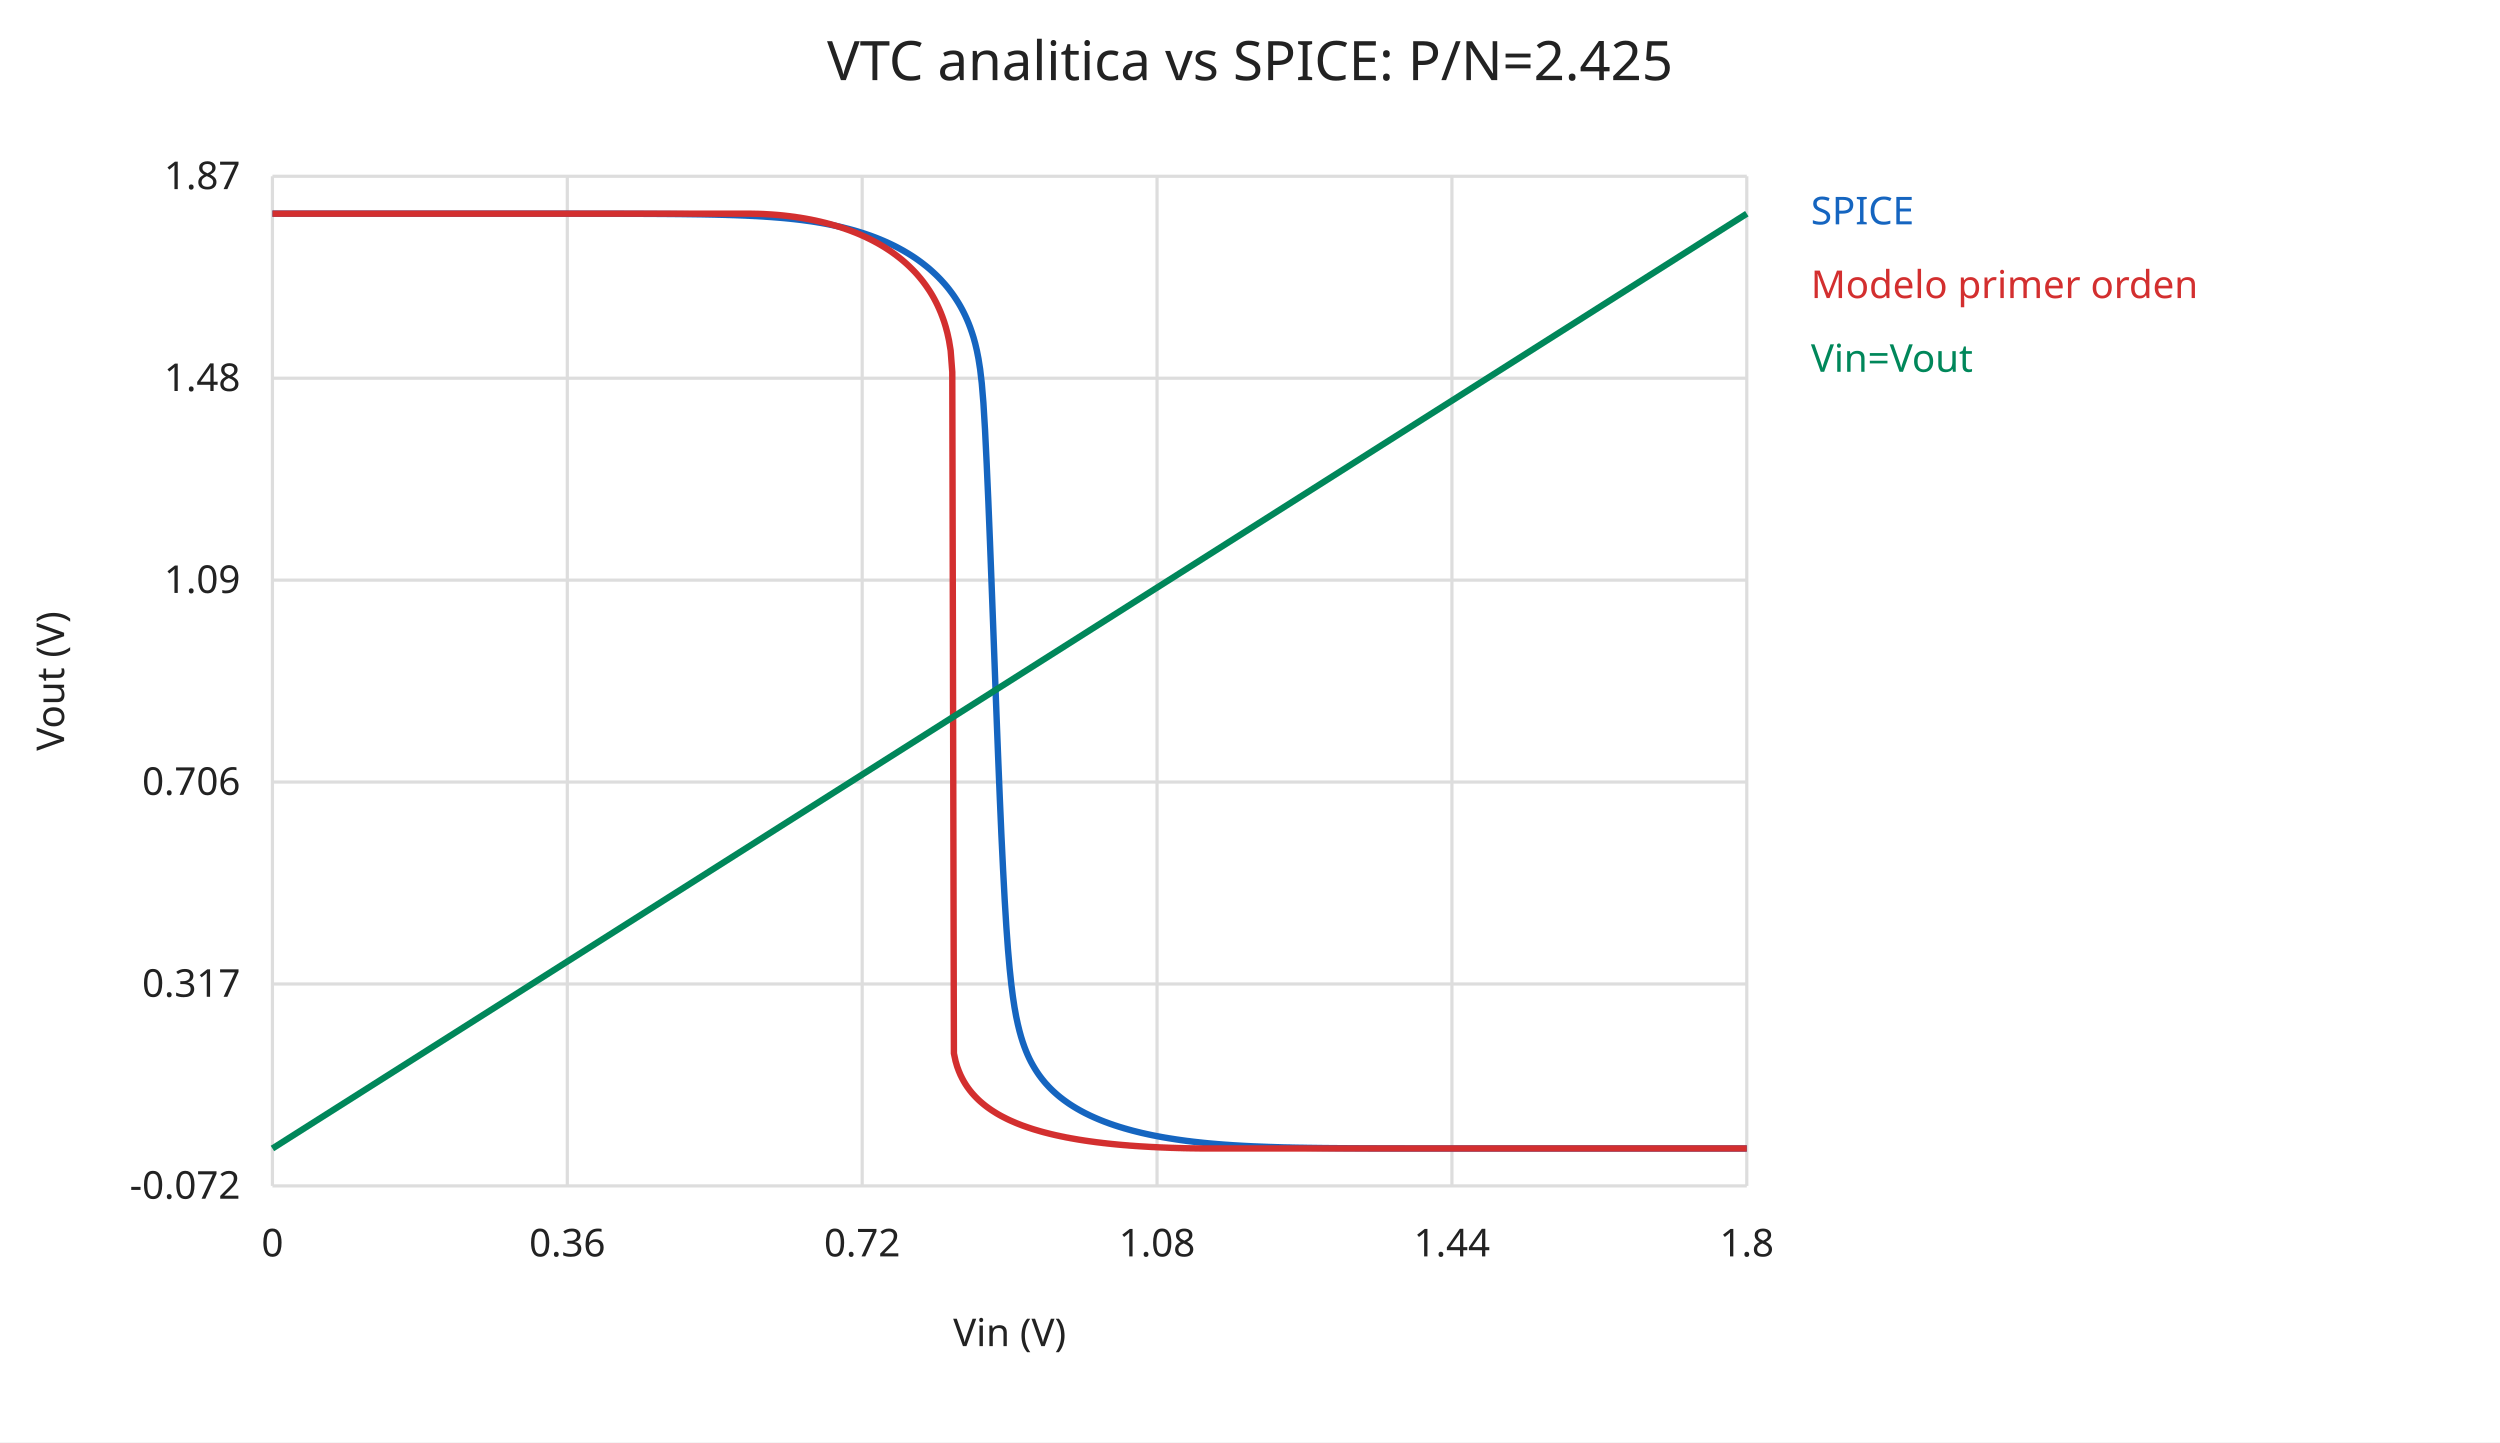
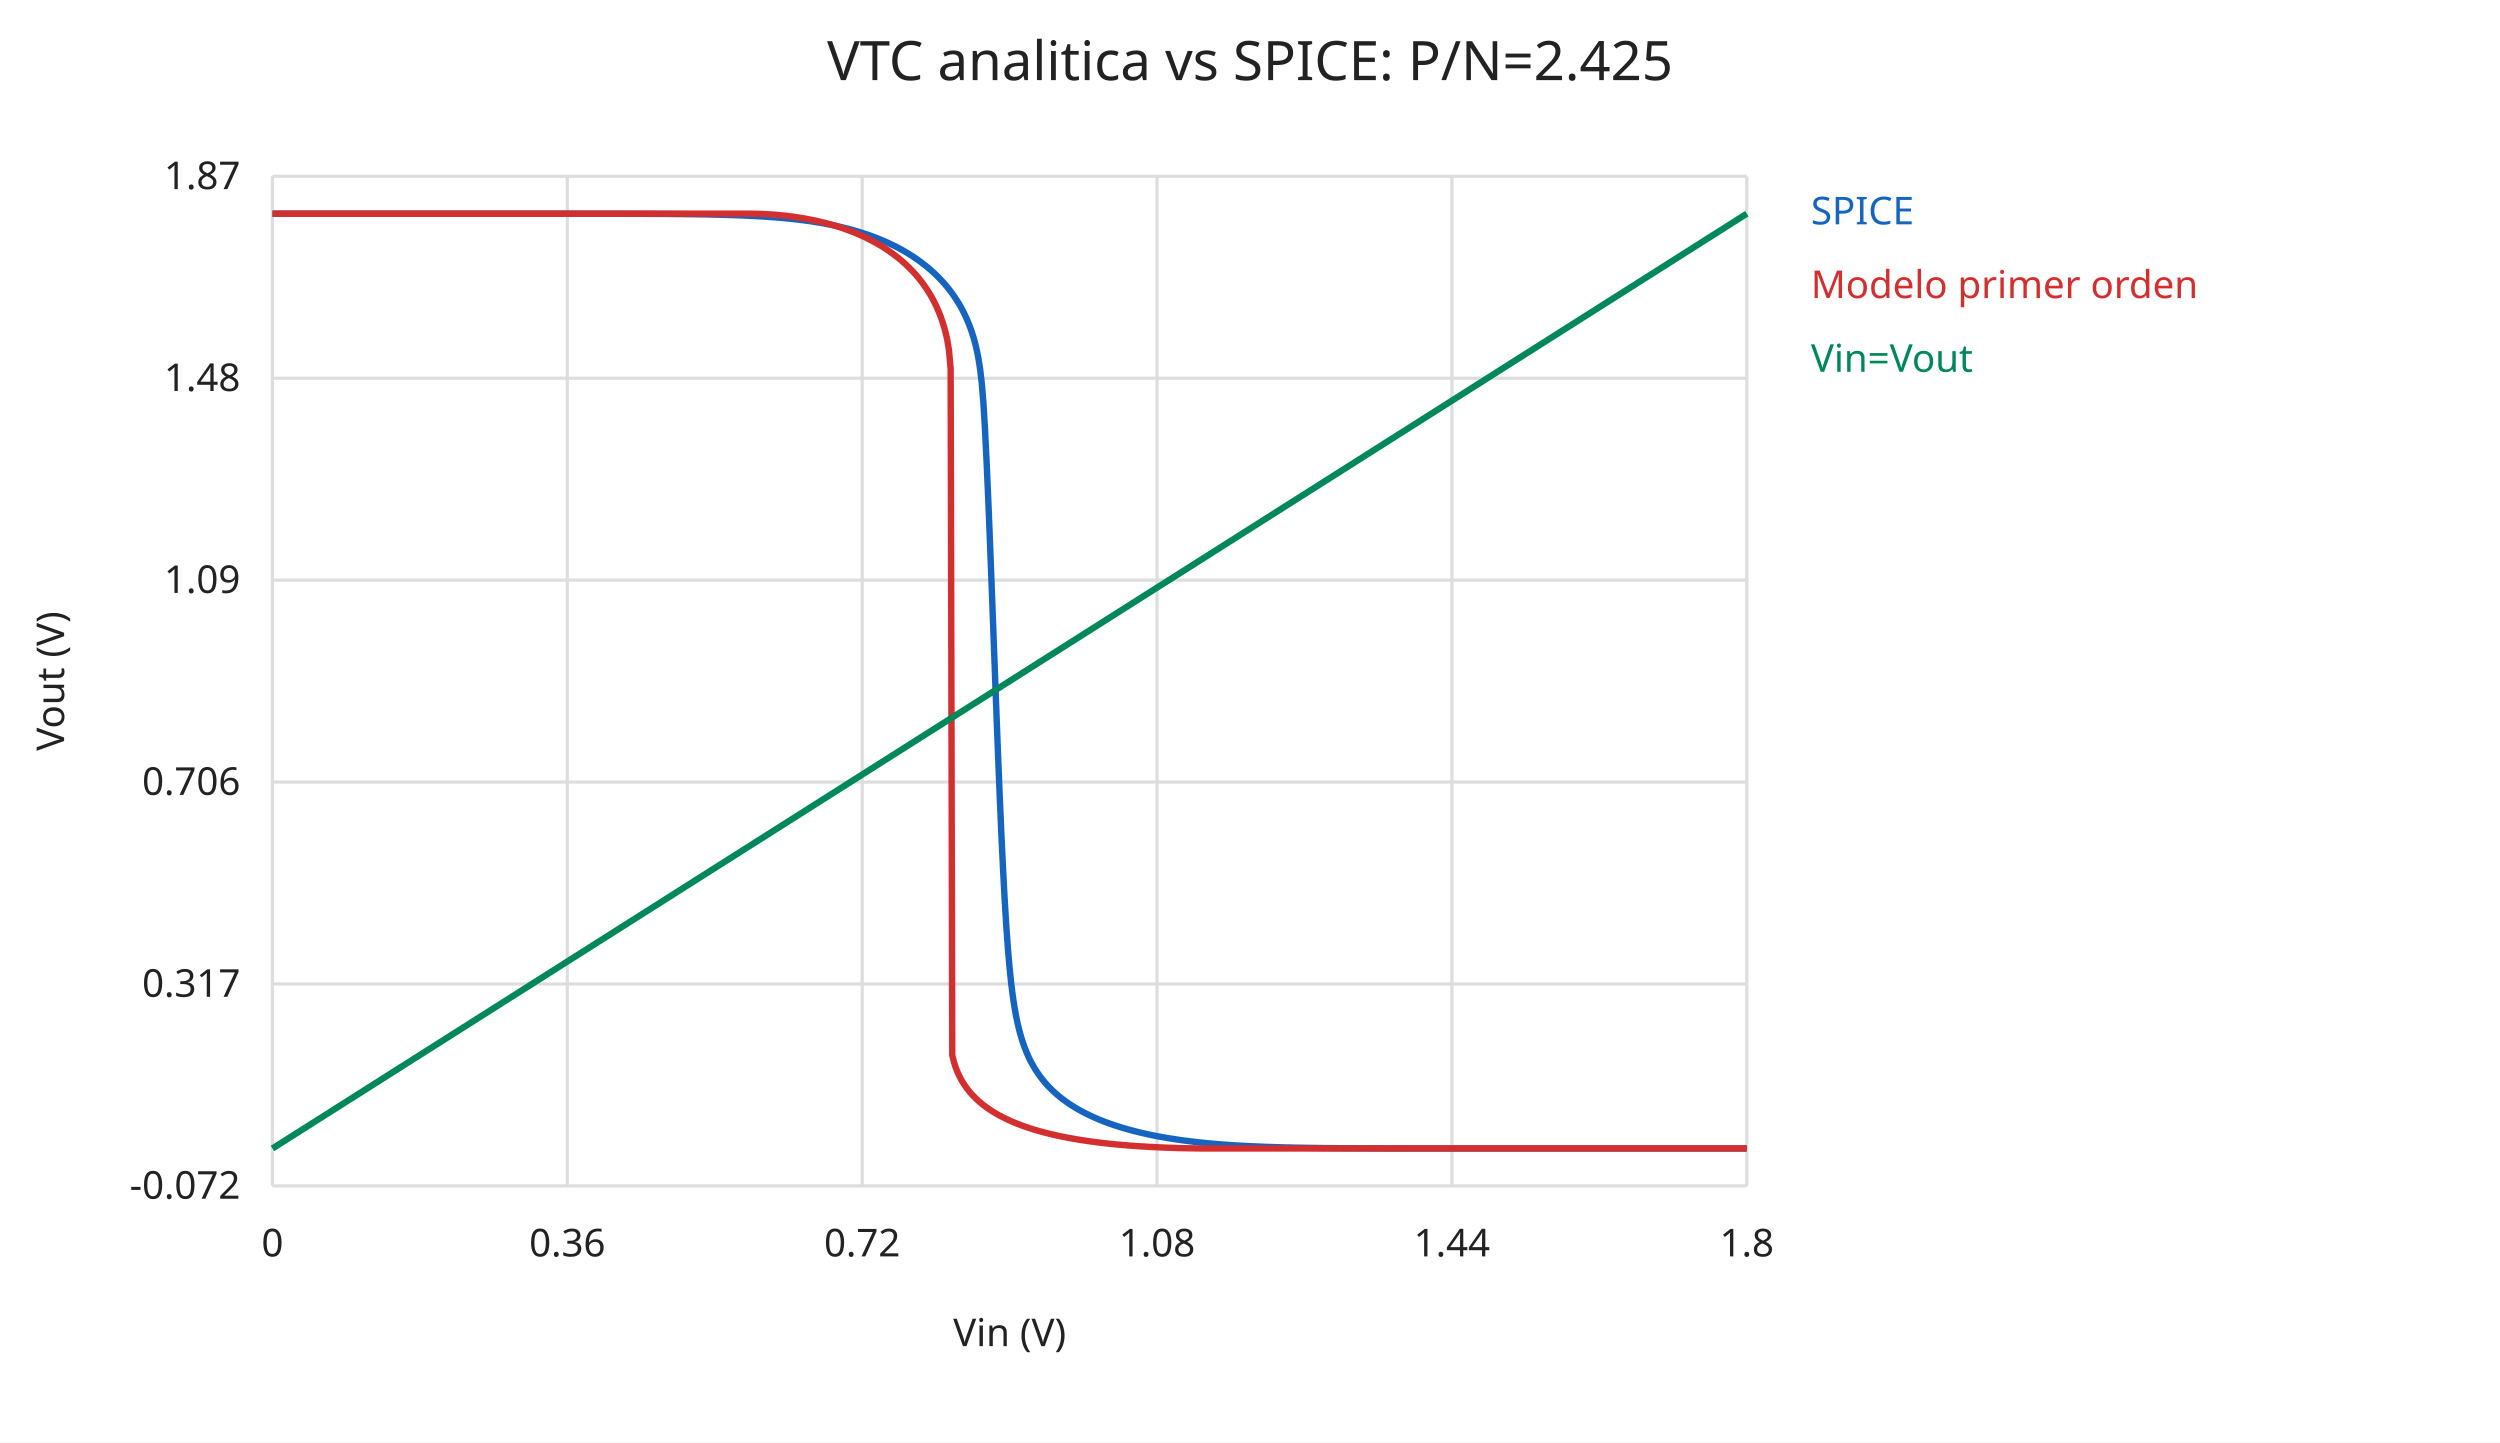
<svg xmlns="http://www.w3.org/2000/svg" width="780" height="450" viewBox="0 0 780 450" role="img">
  <rect width="100%" height="100%" fill="white" />
  <g font-family="sans-serif" font-size="12" fill="#222">
    <text x="390.0" y="25" text-anchor="middle" font-size="17">VTC analitica vs SPICE: P/N=2.425</text>
    <path d="M85.0,55v315" stroke="#ddd" />
    <path d="M85,370.0h460" stroke="#ddd" />
    <text x="85.0" y="392" text-anchor="middle">0</text>
    <text x="75" y="374.0" text-anchor="end">-0.072</text>
    <path d="M177.0,55v315" stroke="#ddd" />
    <path d="M85,307.0h460" stroke="#ddd" />
    <text x="177.0" y="392" text-anchor="middle">0.36</text>
    <text x="75" y="311.0" text-anchor="end">0.317</text>
    <path d="M269.0,55v315" stroke="#ddd" />
    <path d="M85,244.0h460" stroke="#ddd" />
    <text x="269.0" y="392" text-anchor="middle">0.72</text>
    <text x="75" y="248.0" text-anchor="end">0.706</text>
    <path d="M361.0,55v315" stroke="#ddd" />
    <path d="M85,181.0h460" stroke="#ddd" />
    <text x="361.0" y="392" text-anchor="middle">1.08</text>
    <text x="75" y="185.0" text-anchor="end">1.09</text>
    <path d="M453,55v315" stroke="#ddd" />
    <path d="M85,118.0h460" stroke="#ddd" />
    <text x="453" y="392" text-anchor="middle">1.44</text>
    <text x="75" y="122.0" text-anchor="end">1.48</text>
    <path d="M545.0,55v315" stroke="#ddd" />
    <path d="M85,55.0h460" stroke="#ddd" />
    <text x="545.0" y="392" text-anchor="middle">1.8</text>
    <text x="75" y="59.0" text-anchor="end">1.87</text>
    <polyline points="85.00,66.67 85.51,66.67 86.02,66.67 86.53,66.67 87.04,66.67 87.56,66.67 88.07,66.67 88.58,66.67 89.09,66.67 89.60,66.67 90.11,66.67 90.62,66.67 91.13,66.67 91.64,66.67 92.16,66.67 92.67,66.67 93.18,66.67 93.69,66.67 94.20,66.67 94.71,66.67 95.22,66.67 95.73,66.67 96.24,66.67 96.76,66.67 97.27,66.67 97.78,66.67 98.29,66.67 98.80,66.67 99.31,66.67 99.82,66.67 100.33,66.67 100.84,66.67 101.36,66.67 101.87,66.67 102.38,66.67 102.89,66.67 103.40,66.67 103.91,66.67 104.42,66.67 104.93,66.67 105.44,66.67 105.96,66.67 106.47,66.67 106.98,66.67 107.49,66.67 108.00,66.67 108.51,66.67 109.02,66.67 109.53,66.67 110.04,66.67 110.56,66.67 111.07,66.67 111.58,66.67 112.09,66.67 112.60,66.67 113.11,66.67 113.62,66.67 114.13,66.67 114.64,66.67 115.16,66.67 115.67,66.67 116.18,66.67 116.69,66.67 117.20,66.67 117.71,66.67 118.22,66.67 118.73,66.67 119.24,66.67 119.76,66.67 120.27,66.67 120.78,66.67 121.29,66.67 121.80,66.67 122.31,66.67 122.82,66.67 123.33,66.67 123.84,66.67 124.36,66.67 124.87,66.67 125.38,66.67 125.89,66.67 126.40,66.67 126.91,66.67 127.42,66.67 127.93,66.67 128.44,66.67 128.96,66.67 129.47,66.67 129.98,66.67 130.49,66.67 131.00,66.67 131.51,66.67 132.02,66.67 132.53,66.67 133.04,66.67 133.56,66.67 134.07,66.67 134.58,66.67 135.09,66.67 135.60,66.67 136.11,66.67 136.62,66.67 137.13,66.67 137.64,66.67 138.16,66.67 138.67,66.67 139.18,66.67 139.69,66.67 140.20,66.67 140.71,66.67 141.22,66.67 141.73,66.67 142.24,66.67 142.76,66.67 143.27,66.67 143.78,66.67 144.29,66.67 144.80,66.67 145.31,66.67 145.82,66.67 146.33,66.67 146.84,66.67 147.36,66.67 147.87,66.67 148.38,66.67 148.89,66.67 149.40,66.67 149.91,66.67 150.42,66.67 150.93,66.67 151.44,66.67 151.96,66.67 152.47,66.67 152.98,66.67 153.49,66.67 154.00,66.67 154.51,66.67 155.02,66.67 155.53,66.67 156.04,66.67 156.56,66.67 157.07,66.67 157.58,66.67 158.09,66.67 158.60,66.67 159.11,66.67 159.62,66.67 160.13,66.67 160.64,66.67 161.16,66.67 161.67,66.67 162.18,66.67 162.69,66.67 163.20,66.67 163.71,66.67 164.22,66.67 164.73,66.67 165.24,66.67 165.76,66.67 166.27,66.67 166.78,66.67 167.29,66.67 167.80,66.67 168.31,66.67 168.82,66.67 169.33,66.67 169.84,66.67 170.36,66.67 170.87,66.67 171.38,66.67 171.89,66.67 172.40,66.67 172.91,66.67 173.42,66.67 173.93,66.67 174.44,66.67 174.96,66.67 175.47,66.67 175.98,66.67 176.49,66.67 177.00,66.67 177.51,66.67 178.02,66.67 178.53,66.67 179.04,66.67 179.56,66.67 180.07,66.67 180.58,66.67 181.09,66.68 181.60,66.68 182.11,66.68 182.62,66.68 183.13,66.68 183.64,66.68 184.16,66.68 184.67,66.68 185.18,66.68 185.69,66.68 186.20,66.68 186.71,66.68 187.22,66.68 187.73,66.68 188.24,66.68 188.76,66.68 189.27,66.68 189.78,66.69 190.29,66.69 190.80,66.69 191.31,66.69 191.82,66.69 192.33,66.69 192.84,66.69 193.36,66.69 193.87,66.69 194.38,66.69 194.89,66.70 195.40,66.70 195.91,66.70 196.42,66.70 196.93,66.70 197.44,66.70 197.96,66.70 198.47,66.71 198.98,66.71 199.49,66.71 200.00,66.71 200.51,66.71 201.02,66.72 201.53,66.72 202.04,66.72 202.56,66.72 203.07,66.73 203.58,66.73 204.09,66.73 204.60,66.73 205.11,66.74 205.62,66.74 206.13,66.74 206.64,66.75 207.16,66.75 207.67,66.75 208.18,66.76 208.69,66.76 209.20,66.76 209.71,66.77 210.22,66.77 210.73,66.78 211.24,66.78 211.76,66.79 212.27,66.79 212.78,66.80 213.29,66.80 213.80,66.81 214.31,66.82 214.82,66.82 215.33,66.83 215.84,66.84 216.36,66.84 216.87,66.85 217.38,66.86 217.89,66.86 218.40,66.87 218.91,66.88 219.42,66.89 219.93,66.90 220.44,66.91 220.96,66.92 221.47,66.93 221.98,66.94 222.49,66.95 223.00,66.96 223.51,66.97 224.02,66.99 224.53,67.00 225.04,67.01 225.56,67.02 226.07,67.04 226.58,67.05 227.09,67.07 227.60,67.08 228.11,67.10 228.62,67.12 229.13,67.13 229.64,67.15 230.16,67.17 230.67,67.19 231.18,67.21 231.69,67.23 232.20,67.25 232.71,67.27 233.22,67.30 233.73,67.32 234.24,67.35 234.76,67.37 235.27,67.40 235.78,67.42 236.29,67.45 236.80,67.48 237.31,67.51 237.82,67.54 238.33,67.57 238.84,67.61 239.36,67.64 239.87,67.68 240.38,67.71 240.89,67.75 241.40,67.79 241.91,67.83 242.42,67.87 242.93,67.91 243.44,67.95 243.96,68.00 244.47,68.04 244.98,68.09 245.49,68.14 246.00,68.19 246.51,68.24 247.02,68.30 247.53,68.35 248.04,68.41 248.56,68.47 249.07,68.53 249.58,68.59 250.09,68.65 250.60,68.72 251.11,68.79 251.62,68.86 252.13,68.93 252.64,69.00 253.16,69.07 253.67,69.15 254.18,69.23 254.69,69.31 255.20,69.40 255.71,69.48 256.22,69.57 256.73,69.66 257.24,69.75 257.76,69.85 258.27,69.95 258.78,70.05 259.29,70.15 259.80,70.25 260.31,70.36 260.82,70.47 261.33,70.59 261.84,70.70 262.36,70.82 262.87,70.94 263.38,71.07 263.89,71.20 264.40,71.33 264.91,71.46 265.42,71.60 265.93,71.74 266.44,71.88 266.96,72.03 267.47,72.18 267.98,72.34 268.49,72.50 269.00,72.66 269.51,72.82 270.02,72.99 270.53,73.17 271.04,73.34 271.56,73.52 272.07,73.71 272.58,73.90 273.09,74.09 273.60,74.29 274.11,74.50 274.62,74.70 275.13,74.92 275.64,75.13 276.16,75.36 276.67,75.58 277.18,75.82 277.69,76.06 278.20,76.30 278.71,76.55 279.22,76.80 279.73,77.06 280.24,77.33 280.76,77.61 281.27,77.89 281.78,78.17 282.29,78.47 282.80,78.77 283.31,79.07 283.82,79.39 284.33,79.71 284.84,80.04 285.36,80.38 285.87,80.73 286.38,81.09 286.89,81.46 287.40,81.83 287.91,82.22 288.42,82.62 288.93,83.02 289.44,83.44 289.96,83.87 290.47,84.32 290.98,84.78 291.49,85.25 292.00,85.73 292.51,86.23 293.02,86.75 293.53,87.28 294.04,87.84 294.56,88.41 295.07,89.00 295.58,89.61 296.09,90.25 296.60,90.92 297.11,91.61 297.62,92.33 298.13,93.09 298.64,93.88 299.16,94.72 299.67,95.60 300.18,96.53 300.69,97.52 301.20,98.57 301.71,99.70 302.22,100.92 302.73,102.25 303.24,103.72 303.76,105.35 304.27,107.20 304.78,109.36 305.29,111.95 305.80,115.21 306.31,119.57 306.82,125.70 307.33,134.13 307.84,144.58 308.36,156.39 308.87,169.07 309.38,182.33 309.89,195.90 310.40,209.56 310.91,223.09 311.42,236.25 311.93,248.83 312.44,260.59 312.96,271.33 313.47,280.90 313.98,289.19 314.49,296.22 315.00,302.08 315.51,306.94 316.02,310.95 316.53,314.31 317.04,317.14 317.56,319.56 318.07,321.65 318.58,323.49 319.09,325.12 319.60,326.58 320.11,327.90 320.62,329.11 321.13,330.22 321.64,331.24 322.16,332.19 322.67,333.07 323.18,333.90 323.69,334.68 324.20,335.42 324.71,336.11 325.22,336.77 325.73,337.40 326.24,338.00 326.76,338.57 327.27,339.12 327.78,339.64 328.29,340.14 328.80,340.62 329.31,341.08 329.82,341.53 330.33,341.96 330.84,342.38 331.36,342.78 331.87,343.17 332.38,343.54 332.89,343.90 333.40,344.26 333.91,344.60 334.42,344.93 334.93,345.25 335.44,345.56 335.96,345.87 336.47,346.16 336.98,346.45 337.49,346.73 338.00,347.00 338.51,347.27 339.02,347.52 339.53,347.77 340.04,348.02 340.56,348.26 341.07,348.49 341.58,348.72 342.09,348.94 342.60,349.16 343.11,349.37 343.62,349.58 344.13,349.78 344.64,349.98 345.16,350.17 345.67,350.36 346.18,350.55 346.69,350.73 347.20,350.90 347.71,351.08 348.22,351.24 348.73,351.41 349.24,351.57 349.76,351.73 350.27,351.88 350.78,352.04 351.29,352.18 351.80,352.33 352.31,352.47 352.82,352.61 353.33,352.75 353.84,352.88 354.36,353.01 354.87,353.14 355.38,353.26 355.89,353.39 356.40,353.51 356.91,353.62 357.42,353.74 357.93,353.85 358.44,353.96 358.96,354.07 359.47,354.18 359.98,354.28 360.49,354.38 361.00,354.48 361.51,354.58 362.02,354.67 362.53,354.77 363.04,354.86 363.56,354.95 364.07,355.03 364.58,355.12 365.09,355.20 365.60,355.28 366.11,355.36 366.62,355.44 367.13,355.52 367.64,355.59 368.16,355.67 368.67,355.74 369.18,355.81 369.69,355.88 370.20,355.95 370.71,356.01 371.22,356.07 371.73,356.14 372.24,356.20 372.76,356.26 373.27,356.32 373.78,356.37 374.29,356.43 374.80,356.48 375.31,356.54 375.82,356.59 376.33,356.64 376.84,356.69 377.36,356.74 377.87,356.78 378.38,356.83 378.89,356.87 379.40,356.92 379.91,356.96 380.42,357.00 380.93,357.04 381.44,357.08 381.96,357.12 382.47,357.16 382.98,357.19 383.49,357.23 384.00,357.26 384.51,357.30 385.02,357.33 385.53,357.36 386.04,357.39 386.56,357.42 387.07,357.45 387.58,357.48 388.09,357.51 388.60,357.54 389.11,357.56 389.62,357.59 390.13,357.61 390.64,357.64 391.16,357.66 391.67,357.68 392.18,357.70 392.69,357.72 393.20,357.74 393.71,357.76 394.22,357.78 394.73,357.80 395.24,357.82 395.76,357.84 396.27,357.86 396.78,357.87 397.29,357.89 397.80,357.90 398.31,357.92 398.82,357.93 399.33,357.95 399.84,357.96 400.36,357.98 400.87,357.99 401.38,358.00 401.89,358.01 402.40,358.02 402.91,358.04 403.42,358.05 403.93,358.06 404.44,358.07 404.96,358.08 405.47,358.09 405.98,358.09 406.49,358.10 407.00,358.11 407.51,358.12 408.02,358.13 408.53,358.14 409.04,358.14 409.56,358.15 410.07,358.16 410.58,358.16 411.09,358.17 411.60,358.18 412.11,358.18 412.62,358.19 413.13,358.19 413.64,358.20 414.16,358.20 414.67,358.21 415.18,358.21 415.69,358.22 416.20,358.22 416.71,358.23 417.22,358.23 417.73,358.24 418.24,358.24 418.76,358.24 419.27,358.25 419.78,358.25 420.29,358.25 420.80,358.26 421.31,358.26 421.82,358.26 422.33,358.26 422.84,358.27 423.36,358.27 423.87,358.27 424.38,358.28 424.89,358.28 425.40,358.28 425.91,358.28 426.42,358.28 426.93,358.29 427.44,358.29 427.96,358.29 428.47,358.29 428.98,358.29 429.49,358.29 430.00,358.30 430.51,358.30 431.02,358.30 431.53,358.30 432.04,358.30 432.56,358.30 433.07,358.30 433.58,358.31 434.09,358.31 434.60,358.31 435.11,358.31 435.62,358.31 436.13,358.31 436.64,358.31 437.16,358.31 437.67,358.31 438.18,358.31 438.69,358.32 439.20,358.32 439.71,358.32 440.22,358.32 440.73,358.32 441.24,358.32 441.76,358.32 442.27,358.32 442.78,358.32 443.29,358.32 443.80,358.32 444.31,358.32 444.82,358.32 445.33,358.32 445.84,358.32 446.36,358.32 446.87,358.32 447.38,358.32 447.89,358.32 448.40,358.33 448.91,358.33 449.42,358.33 449.93,358.33 450.44,358.33 450.96,358.33 451.47,358.33 451.98,358.33 452.49,358.33 453.00,358.33 453.51,358.33 454.02,358.33 454.53,358.33 455.04,358.33 455.56,358.33 456.07,358.33 456.58,358.33 457.09,358.33 457.60,358.33 458.11,358.33 458.62,358.33 459.13,358.33 459.64,358.33 460.16,358.33 460.67,358.33 461.18,358.33 461.69,358.33 462.20,358.33 462.71,358.33 463.22,358.33 463.73,358.33 464.24,358.33 464.76,358.33 465.27,358.33 465.78,358.33 466.29,358.33 466.80,358.33 467.31,358.33 467.82,358.33 468.33,358.33 468.84,358.33 469.36,358.33 469.87,358.33 470.38,358.33 470.89,358.33 471.40,358.33 471.91,358.33 472.42,358.33 472.93,358.33 473.44,358.33 473.96,358.33 474.47,358.33 474.98,358.33 475.49,358.33 476.00,358.33 476.51,358.33 477.02,358.33 477.53,358.33 478.04,358.33 478.56,358.33 479.07,358.33 479.58,358.33 480.09,358.33 480.60,358.33 481.11,358.33 481.62,358.33 482.13,358.33 482.64,358.33 483.16,358.33 483.67,358.33 484.18,358.33 484.69,358.33 485.20,358.33 485.71,358.33 486.22,358.33 486.73,358.33 487.24,358.33 487.76,358.33 488.27,358.33 488.78,358.33 489.29,358.33 489.80,358.33 490.31,358.33 490.82,358.33 491.33,358.33 491.84,358.33 492.36,358.33 492.87,358.33 493.38,358.33 493.89,358.33 494.40,358.33 494.91,358.33 495.42,358.33 495.93,358.33 496.44,358.33 496.96,358.33 497.47,358.33 497.98,358.33 498.49,358.33 499.00,358.33 499.51,358.33 500.02,358.33 500.53,358.33 501.04,358.33 501.56,358.33 502.07,358.33 502.58,358.33 503.09,358.33 503.60,358.33 504.11,358.33 504.62,358.33 505.13,358.33 505.64,358.33 506.16,358.33 506.67,358.33 507.18,358.33 507.69,358.33 508.20,358.33 508.71,358.33 509.22,358.33 509.73,358.33 510.24,358.33 510.76,358.33 511.27,358.33 511.78,358.33 512.29,358.33 512.80,358.33 513.31,358.33 513.82,358.33 514.33,358.33 514.84,358.33 515.36,358.33 515.87,358.33 516.38,358.33 516.89,358.33 517.40,358.33 517.91,358.33 518.42,358.33 518.93,358.33 519.44,358.33 519.96,358.33 520.47,358.33 520.98,358.33 521.49,358.33 522.00,358.33 522.51,358.33 523.02,358.33 523.53,358.33 524.04,358.33 524.56,358.33 525.07,358.33 525.58,358.33 526.09,358.33 526.60,358.33 527.11,358.33 527.62,358.33 528.13,358.33 528.64,358.33 529.16,358.33 529.67,358.33 530.18,358.33 530.69,358.33 531.20,358.33 531.71,358.33 532.22,358.33 532.73,358.33 533.24,358.33 533.76,358.33 534.27,358.33 534.78,358.33 535.29,358.33 535.80,358.33 536.31,358.33 536.82,358.33 537.33,358.33 537.84,358.33 538.36,358.33 538.87,358.33 539.38,358.33 539.89,358.33 540.40,358.33 540.91,358.33 541.42,358.33 541.93,358.33 542.44,358.33 542.96,358.33 543.47,358.33 543.98,358.33 544.49,358.33 545.00,358.33" fill="none" stroke="#1565c0" stroke-width="2" />
    <text x="565" y="70" fill="#1565c0">SPICE</text>
-     <polyline points="85.00,66.67 85.51,66.67 86.02,66.67 86.53,66.67 87.04,66.67 87.56,66.67 88.07,66.67 88.58,66.67 89.09,66.67 89.60,66.67 90.11,66.67 90.62,66.67 91.13,66.67 91.64,66.67 92.16,66.67 92.67,66.67 93.18,66.67 93.69,66.67 94.20,66.67 94.71,66.67 95.22,66.67 95.73,66.67 96.24,66.67 96.76,66.67 97.27,66.67 97.78,66.67 98.29,66.67 98.80,66.67 99.31,66.67 99.82,66.67 100.33,66.67 100.84,66.67 101.36,66.67 101.87,66.67 102.38,66.67 102.89,66.67 103.40,66.67 103.91,66.67 104.42,66.67 104.93,66.67 105.44,66.67 105.96,66.67 106.47,66.67 106.98,66.67 107.49,66.67 108.00,66.67 108.51,66.67 109.02,66.67 109.53,66.67 110.04,66.67 110.56,66.67 111.07,66.67 111.58,66.67 112.09,66.67 112.60,66.67 113.11,66.67 113.62,66.67 114.13,66.67 114.64,66.67 115.16,66.67 115.67,66.67 116.18,66.67 116.69,66.67 117.20,66.67 117.71,66.67 118.22,66.67 118.73,66.67 119.24,66.67 119.76,66.67 120.27,66.67 120.78,66.67 121.29,66.67 121.80,66.67 122.31,66.67 122.82,66.67 123.33,66.67 123.84,66.67 124.36,66.67 124.87,66.67 125.38,66.67 125.89,66.67 126.40,66.67 126.91,66.67 127.42,66.67 127.93,66.67 128.44,66.67 128.96,66.67 129.47,66.67 129.98,66.67 130.49,66.67 131.00,66.67 131.51,66.67 132.02,66.67 132.53,66.67 133.04,66.67 133.56,66.67 134.07,66.67 134.58,66.67 135.09,66.67 135.60,66.67 136.11,66.67 136.62,66.67 137.13,66.67 137.64,66.67 138.16,66.67 138.67,66.67 139.18,66.67 139.69,66.67 140.20,66.67 140.71,66.67 141.22,66.67 141.73,66.67 142.24,66.67 142.76,66.67 143.27,66.67 143.78,66.67 144.29,66.67 144.80,66.67 145.31,66.67 145.82,66.67 146.33,66.67 146.84,66.67 147.36,66.67 147.87,66.67 148.38,66.67 148.89,66.67 149.40,66.67 149.91,66.67 150.42,66.67 150.93,66.67 151.44,66.67 151.96,66.67 152.47,66.67 152.98,66.67 153.49,66.67 154.00,66.67 154.51,66.67 155.02,66.67 155.53,66.67 156.04,66.67 156.56,66.67 157.07,66.67 157.58,66.67 158.09,66.67 158.60,66.67 159.11,66.67 159.62,66.67 160.13,66.67 160.64,66.67 161.16,66.67 161.67,66.67 162.18,66.67 162.69,66.67 163.20,66.67 163.71,66.67 164.22,66.67 164.73,66.67 165.24,66.67 165.76,66.67 166.27,66.67 166.78,66.67 167.29,66.67 167.80,66.67 168.31,66.67 168.82,66.67 169.33,66.67 169.84,66.67 170.36,66.67 170.87,66.67 171.38,66.67 171.89,66.67 172.40,66.67 172.91,66.67 173.42,66.67 173.93,66.67 174.44,66.67 174.96,66.67 175.47,66.67 175.98,66.67 176.49,66.67 177.00,66.67 177.51,66.67 178.02,66.67 178.53,66.67 179.04,66.67 179.56,66.67 180.07,66.67 180.58,66.67 181.09,66.67 181.60,66.67 182.11,66.67 182.62,66.67 183.13,66.67 183.64,66.67 184.16,66.67 184.67,66.67 185.18,66.67 185.69,66.67 186.20,66.67 186.71,66.67 187.22,66.67 187.73,66.67 188.24,66.67 188.76,66.67 189.27,66.67 189.78,66.67 190.29,66.67 190.80,66.67 191.31,66.67 191.82,66.67 192.33,66.67 192.84,66.67 193.36,66.67 193.87,66.67 194.38,66.67 194.89,66.67 195.40,66.67 195.91,66.67 196.42,66.67 196.93,66.67 197.44,66.67 197.96,66.67 198.47,66.67 198.98,66.67 199.49,66.67 200.00,66.67 200.51,66.67 201.02,66.67 201.53,66.67 202.04,66.67 202.56,66.67 203.07,66.67 203.58,66.67 204.09,66.67 204.60,66.67 205.11,66.67 205.62,66.67 206.13,66.67 206.64,66.67 207.16,66.67 207.67,66.67 208.18,66.67 208.69,66.67 209.20,66.67 209.71,66.67 210.22,66.67 210.73,66.67 211.24,66.67 211.76,66.67 212.27,66.67 212.78,66.67 213.29,66.67 213.80,66.67 214.31,66.67 214.82,66.67 215.33,66.67 215.84,66.67 216.36,66.67 216.87,66.67 217.38,66.67 217.89,66.67 218.40,66.67 218.91,66.67 219.42,66.67 219.93,66.67 220.44,66.67 220.96,66.67 221.47,66.67 221.98,66.67 222.49,66.67 223.00,66.67 223.51,66.67 224.02,66.67 224.53,66.67 225.04,66.67 225.56,66.67 226.07,66.67 226.58,66.67 227.09,66.67 227.60,66.67 228.11,66.67 228.62,66.67 229.13,66.67 229.64,66.67 230.16,66.67 230.67,66.67 231.18,66.67 231.69,66.67 232.20,66.67 232.71,66.67 233.22,66.67 233.73,66.67 234.24,66.67 234.76,66.68 235.27,66.69 235.78,66.70 236.29,66.71 236.80,66.72 237.31,66.74 237.82,66.76 238.33,66.78 238.84,66.81 239.36,66.84 239.87,66.87 240.38,66.90 240.89,66.93 241.40,66.97 241.91,67.01 242.42,67.05 242.93,67.09 243.44,67.14 243.96,67.19 244.47,67.24 244.98,67.30 245.49,67.36 246.00,67.42 246.51,67.48 247.02,67.55 247.53,67.61 248.04,67.68 248.56,67.76 249.07,67.84 249.58,67.91 250.09,68.00 250.60,68.08 251.11,68.17 251.62,68.26 252.13,68.36 252.64,68.45 253.16,68.55 253.67,68.66 254.18,68.76 254.69,68.87 255.20,68.99 255.71,69.10 256.22,69.22 256.73,69.35 257.24,69.47 257.76,69.60 258.27,69.74 258.78,69.87 259.29,70.01 259.80,70.16 260.31,70.31 260.82,70.46 261.33,70.61 261.84,70.77 262.36,70.94 262.87,71.11 263.38,71.28 263.89,71.46 264.40,71.64 264.91,71.82 265.42,72.01 265.93,72.21 266.44,72.41 266.96,72.61 267.47,72.82 267.98,73.03 268.49,73.25 269.00,73.48 269.51,73.71 270.02,73.94 270.53,74.19 271.04,74.43 271.56,74.69 272.07,74.95 272.58,75.21 273.09,75.49 273.60,75.76 274.11,76.05 274.62,76.34 275.13,76.65 275.64,76.95 276.16,77.27 276.67,77.60 277.18,77.93 277.69,78.27 278.20,78.62 278.71,78.99 279.22,79.36 279.73,79.74 280.24,80.13 280.76,80.54 281.27,80.95 281.78,81.38 282.29,81.82 282.80,82.27 283.31,82.74 283.82,83.23 284.33,83.73 284.84,84.24 285.36,84.78 285.87,85.33 286.38,85.91 286.89,86.51 287.40,87.13 287.91,87.77 288.42,88.45 288.93,89.15 289.44,89.89 289.96,90.66 290.47,91.47 290.98,92.33 291.49,93.24 292.00,94.21 292.51,95.24 293.02,96.36 293.53,97.56 294.04,98.88 294.56,100.34 295.07,102.00 295.58,103.92 296.09,106.25 296.60,109.37 297.11,116.09 297.62,328.66 298.13,331.04 298.64,332.78 299.16,334.18 299.67,335.38 300.18,336.42 300.69,337.36 301.20,338.21 301.71,338.99 302.22,339.70 302.73,340.37 303.24,340.99 303.76,341.58 304.27,342.13 304.78,342.65 305.29,343.15 305.80,343.62 306.31,344.06 306.82,344.49 307.33,344.90 307.84,345.29 308.36,345.67 308.87,346.03 309.38,346.38 309.89,346.71 310.40,347.03 310.91,347.35 311.42,347.65 311.93,347.94 312.44,348.22 312.96,348.49 313.47,348.75 313.98,349.01 314.49,349.26 315.00,349.50 315.51,349.73 316.02,349.95 316.53,350.17 317.04,350.39 317.56,350.60 318.07,350.80 318.58,351.00 319.09,351.19 319.60,351.37 320.11,351.55 320.62,351.73 321.13,351.90 321.64,352.07 322.16,352.24 322.67,352.40 323.18,352.55 323.69,352.70 324.20,352.85 324.71,353.00 325.22,353.14 325.73,353.28 326.24,353.41 326.76,353.54 327.27,353.67 327.78,353.80 328.29,353.92 328.80,354.04 329.31,354.16 329.82,354.27 330.33,354.38 330.84,354.49 331.36,354.60 331.87,354.70 332.38,354.81 332.89,354.91 333.40,355.00 333.91,355.10 334.42,355.19 334.93,355.28 335.44,355.37 335.96,355.46 336.47,355.55 336.98,355.63 337.49,355.71 338.00,355.79 338.51,355.87 339.02,355.94 339.53,356.02 340.04,356.09 340.56,356.16 341.07,356.23 341.58,356.30 342.09,356.37 342.60,356.43 343.11,356.49 343.62,356.55 344.13,356.62 344.64,356.67 345.16,356.73 345.67,356.79 346.18,356.84 346.69,356.90 347.20,356.95 347.71,357.00 348.22,357.05 348.73,357.10 349.24,357.15 349.76,357.19 350.27,357.24 350.78,357.28 351.29,357.32 351.80,357.36 352.31,357.41 352.82,357.45 353.33,357.48 353.84,357.52 354.36,357.56 354.87,357.59 355.38,357.63 355.89,357.66 356.40,357.69 356.91,357.72 357.42,357.75 357.93,357.78 358.44,357.81 358.96,357.84 359.47,357.87 359.98,357.89 360.49,357.92 361.00,357.94 361.51,357.97 362.02,357.99 362.53,358.01 363.04,358.03 363.56,358.05 364.07,358.07 364.58,358.09 365.09,358.11 365.60,358.13 366.11,358.14 366.62,358.16 367.13,358.17 367.64,358.19 368.16,358.20 368.67,358.21 369.18,358.23 369.69,358.24 370.20,358.25 370.71,358.26 371.22,358.27 371.73,358.28 372.24,358.28 372.76,358.29 373.27,358.30 373.78,358.30 374.29,358.31 374.80,358.31 375.31,358.32 375.82,358.32 376.33,358.33 376.84,358.33 377.36,358.33 377.87,358.33 378.38,358.33 378.89,358.33 379.40,358.33 379.91,358.33 380.42,358.33 380.93,358.33 381.44,358.33 381.96,358.33 382.47,358.33 382.98,358.33 383.49,358.33 384.00,358.33 384.51,358.33 385.02,358.33 385.53,358.33 386.04,358.33 386.56,358.33 387.07,358.33 387.58,358.33 388.09,358.33 388.60,358.33 389.11,358.33 389.62,358.33 390.13,358.33 390.64,358.33 391.16,358.33 391.67,358.33 392.18,358.33 392.69,358.33 393.20,358.33 393.71,358.33 394.22,358.33 394.73,358.33 395.24,358.33 395.76,358.33 396.27,358.33 396.78,358.33 397.29,358.33 397.80,358.33 398.31,358.33 398.82,358.33 399.33,358.33 399.84,358.33 400.36,358.33 400.87,358.33 401.38,358.33 401.89,358.33 402.40,358.33 402.91,358.33 403.42,358.33 403.93,358.33 404.44,358.33 404.96,358.33 405.47,358.33 405.98,358.33 406.49,358.33 407.00,358.33 407.51,358.33 408.02,358.33 408.53,358.33 409.04,358.33 409.56,358.33 410.07,358.33 410.58,358.33 411.09,358.33 411.60,358.33 412.11,358.33 412.62,358.33 413.13,358.33 413.64,358.33 414.16,358.33 414.67,358.33 415.18,358.33 415.69,358.33 416.20,358.33 416.71,358.33 417.22,358.33 417.73,358.33 418.24,358.33 418.76,358.33 419.27,358.33 419.78,358.33 420.29,358.33 420.80,358.33 421.31,358.33 421.82,358.33 422.33,358.33 422.84,358.33 423.36,358.33 423.87,358.33 424.38,358.33 424.89,358.33 425.40,358.33 425.91,358.33 426.42,358.33 426.93,358.33 427.44,358.33 427.96,358.33 428.47,358.33 428.98,358.33 429.49,358.33 430.00,358.33 430.51,358.33 431.02,358.33 431.53,358.33 432.04,358.33 432.56,358.33 433.07,358.33 433.58,358.33 434.09,358.33 434.60,358.33 435.11,358.33 435.62,358.33 436.13,358.33 436.64,358.33 437.16,358.33 437.67,358.33 438.18,358.33 438.69,358.33 439.20,358.33 439.71,358.33 440.22,358.33 440.73,358.33 441.24,358.33 441.76,358.33 442.27,358.33 442.78,358.33 443.29,358.33 443.80,358.33 444.31,358.33 444.82,358.33 445.33,358.33 445.84,358.33 446.36,358.33 446.87,358.33 447.38,358.33 447.89,358.33 448.40,358.33 448.91,358.33 449.42,358.33 449.93,358.33 450.44,358.33 450.96,358.33 451.47,358.33 451.98,358.33 452.49,358.33 453.00,358.33 453.51,358.33 454.02,358.33 454.53,358.33 455.04,358.33 455.56,358.33 456.07,358.33 456.58,358.33 457.09,358.33 457.60,358.33 458.11,358.33 458.62,358.33 459.13,358.33 459.64,358.33 460.16,358.33 460.67,358.33 461.18,358.33 461.69,358.33 462.20,358.33 462.71,358.33 463.22,358.33 463.73,358.33 464.24,358.33 464.76,358.33 465.27,358.33 465.78,358.33 466.29,358.33 466.80,358.33 467.31,358.33 467.82,358.33 468.33,358.33 468.84,358.33 469.36,358.33 469.87,358.33 470.38,358.33 470.89,358.33 471.40,358.33 471.91,358.33 472.42,358.33 472.93,358.33 473.44,358.33 473.96,358.33 474.47,358.33 474.98,358.33 475.49,358.33 476.00,358.33 476.51,358.33 477.02,358.33 477.53,358.33 478.04,358.33 478.56,358.33 479.07,358.33 479.58,358.33 480.09,358.33 480.60,358.33 481.11,358.33 481.62,358.33 482.13,358.33 482.64,358.33 483.16,358.33 483.67,358.33 484.18,358.33 484.69,358.33 485.20,358.33 485.71,358.33 486.22,358.33 486.73,358.33 487.24,358.33 487.76,358.33 488.27,358.33 488.78,358.33 489.29,358.33 489.80,358.33 490.31,358.33 490.82,358.33 491.33,358.33 491.84,358.33 492.36,358.33 492.87,358.33 493.38,358.33 493.89,358.33 494.40,358.33 494.91,358.33 495.42,358.33 495.93,358.33 496.44,358.33 496.96,358.33 497.47,358.33 497.98,358.33 498.49,358.33 499.00,358.33 499.51,358.33 500.02,358.33 500.53,358.33 501.04,358.33 501.56,358.33 502.07,358.33 502.58,358.33 503.09,358.33 503.60,358.33 504.11,358.33 504.62,358.33 505.13,358.33 505.64,358.33 506.16,358.33 506.67,358.33 507.18,358.33 507.69,358.33 508.20,358.33 508.71,358.33 509.22,358.33 509.73,358.33 510.24,358.33 510.76,358.33 511.27,358.33 511.78,358.33 512.29,358.33 512.80,358.33 513.31,358.33 513.82,358.33 514.33,358.33 514.84,358.33 515.36,358.33 515.87,358.33 516.38,358.33 516.89,358.33 517.40,358.33 517.91,358.33 518.42,358.33 518.93,358.33 519.44,358.33 519.96,358.33 520.47,358.33 520.98,358.33 521.49,358.33 522.00,358.33 522.51,358.33 523.02,358.33 523.53,358.33 524.04,358.33 524.56,358.33 525.07,358.33 525.58,358.33 526.09,358.33 526.60,358.33 527.11,358.33 527.62,358.33 528.13,358.33 528.64,358.33 529.16,358.33 529.67,358.33 530.18,358.33 530.69,358.33 531.20,358.33 531.71,358.33 532.22,358.33 532.73,358.33 533.24,358.33 533.76,358.33 534.27,358.33 534.78,358.33 535.29,358.33 535.80,358.33 536.31,358.33 536.82,358.33 537.33,358.33 537.84,358.33 538.36,358.33 538.87,358.33 539.38,358.33 539.89,358.33 540.40,358.33 540.91,358.33 541.42,358.33 541.93,358.33 542.44,358.33 542.96,358.33 543.47,358.33 543.98,358.33 544.49,358.33 545.00,358.33" fill="none" stroke="#d32f2f" stroke-width="2" />
+     <polyline points="85.00,66.67 85.51,66.67 86.02,66.67 86.53,66.67 87.04,66.67 87.56,66.67 88.07,66.67 88.58,66.67 89.09,66.67 89.60,66.67 90.11,66.67 90.62,66.67 91.13,66.67 91.64,66.67 92.16,66.67 92.67,66.67 93.18,66.67 93.69,66.67 94.20,66.67 94.71,66.67 95.22,66.67 95.73,66.67 96.24,66.67 96.76,66.67 97.27,66.67 97.78,66.67 98.29,66.67 98.80,66.67 99.31,66.67 99.82,66.67 100.33,66.67 100.84,66.67 101.36,66.67 101.87,66.67 102.38,66.67 102.89,66.67 103.40,66.67 103.91,66.67 104.42,66.67 104.93,66.67 105.44,66.67 105.96,66.67 106.47,66.67 106.98,66.67 107.49,66.67 108.00,66.67 108.51,66.67 109.02,66.67 109.53,66.67 110.04,66.67 110.56,66.67 111.07,66.67 111.58,66.67 112.09,66.67 112.60,66.67 113.11,66.67 113.62,66.67 114.13,66.67 114.64,66.67 115.16,66.67 115.67,66.67 116.18,66.67 116.69,66.67 117.20,66.67 117.71,66.67 118.22,66.67 118.73,66.67 119.24,66.67 119.76,66.67 120.27,66.67 120.78,66.67 121.29,66.67 121.80,66.67 122.31,66.67 122.82,66.67 123.33,66.67 123.84,66.67 124.36,66.67 124.87,66.67 125.38,66.67 125.89,66.67 126.40,66.67 126.91,66.67 127.42,66.67 127.93,66.67 128.44,66.67 128.96,66.67 129.47,66.67 129.98,66.67 130.49,66.67 131.00,66.67 131.51,66.67 132.02,66.67 132.53,66.67 133.04,66.67 133.56,66.67 134.07,66.67 134.58,66.67 135.09,66.67 135.60,66.67 136.11,66.67 136.62,66.67 137.13,66.67 137.64,66.67 138.16,66.67 138.67,66.67 139.18,66.67 139.69,66.67 140.20,66.67 140.71,66.67 141.22,66.67 141.73,66.67 142.24,66.67 142.76,66.67 143.27,66.67 143.78,66.67 144.29,66.67 144.80,66.67 145.31,66.67 145.82,66.67 146.33,66.67 146.84,66.67 147.36,66.67 147.87,66.67 148.38,66.67 148.89,66.67 149.40,66.67 149.91,66.67 150.42,66.67 150.93,66.67 151.44,66.67 151.96,66.67 152.47,66.67 152.98,66.67 153.49,66.67 154.00,66.67 154.51,66.67 155.02,66.67 155.53,66.67 156.04,66.67 156.56,66.67 157.07,66.67 157.58,66.67 158.09,66.67 158.60,66.67 159.11,66.67 159.62,66.67 160.13,66.67 160.64,66.67 161.16,66.67 161.67,66.67 162.18,66.67 162.69,66.67 163.20,66.67 163.71,66.67 164.22,66.67 164.73,66.67 165.24,66.67 165.76,66.67 166.27,66.67 166.78,66.67 167.29,66.67 167.80,66.67 168.31,66.67 168.82,66.67 169.33,66.67 169.84,66.67 170.36,66.67 170.87,66.67 171.38,66.67 171.89,66.67 172.40,66.67 172.91,66.67 173.42,66.67 173.93,66.67 174.44,66.67 174.96,66.67 175.47,66.67 175.98,66.67 176.49,66.67 177.00,66.67 177.51,66.67 178.02,66.67 178.53,66.67 179.04,66.67 179.56,66.67 180.07,66.67 180.58,66.67 181.09,66.67 181.60,66.67 182.11,66.67 182.62,66.67 183.13,66.67 183.64,66.67 184.16,66.67 184.67,66.67 185.18,66.67 185.69,66.67 186.20,66.67 186.71,66.67 187.22,66.67 187.73,66.67 188.24,66.67 188.76,66.67 189.27,66.67 189.78,66.67 190.29,66.67 190.80,66.67 191.31,66.67 191.82,66.67 192.33,66.67 192.84,66.67 193.36,66.67 193.87,66.67 194.38,66.67 194.89,66.67 195.40,66.67 195.91,66.67 196.42,66.67 196.93,66.67 197.44,66.67 197.96,66.67 198.47,66.67 198.98,66.67 199.49,66.67 200.00,66.67 200.51,66.67 201.02,66.67 201.53,66.67 202.04,66.67 202.56,66.67 203.07,66.67 203.58,66.67 204.09,66.67 204.60,66.67 205.11,66.67 205.62,66.67 206.13,66.67 206.64,66.67 207.16,66.67 207.67,66.67 208.18,66.67 208.69,66.67 209.20,66.67 209.71,66.67 210.22,66.67 210.73,66.67 211.24,66.67 211.76,66.67 212.27,66.67 212.78,66.67 213.29,66.67 213.80,66.67 214.31,66.67 214.82,66.67 215.33,66.67 215.84,66.67 216.36,66.67 216.87,66.67 217.38,66.67 217.89,66.67 218.40,66.67 218.91,66.67 219.42,66.67 219.93,66.67 220.44,66.67 220.96,66.67 221.47,66.67 221.98,66.67 222.49,66.67 223.00,66.67 223.51,66.67 224.02,66.67 224.53,66.67 225.04,66.67 225.56,66.67 226.07,66.67 226.58,66.67 227.09,66.67 227.60,66.67 228.11,66.67 228.62,66.67 229.13,66.67 229.64,66.67 230.16,66.67 230.67,66.67 231.18,66.67 231.69,66.67 232.20,66.67 232.71,66.67 233.22,66.67 233.73,66.67 234.24,66.67 234.76,66.68 235.27,66.69 235.78,66.70 236.29,66.71 236.80,66.72 237.31,66.74 237.82,66.76 238.33,66.78 238.84,66.81 239.36,66.84 239.87,66.87 240.38,66.90 240.89,66.93 241.40,66.97 241.91,67.01 242.42,67.05 242.93,67.10 243.44,67.15 243.96,67.20 244.47,67.25 244.98,67.30 245.49,67.36 246.00,67.42 246.51,67.49 247.02,67.55 247.53,67.62 248.04,67.69 248.56,67.77 249.07,67.85 249.58,67.93 250.09,68.01 250.60,68.10 251.11,68.19 251.62,68.28 252.13,68.38 252.64,68.48 253.16,68.58 253.67,68.68 254.18,68.79 254.69,68.90 255.20,69.02 255.71,69.14 256.22,69.26 256.73,69.38 257.24,69.51 257.76,69.65 258.27,69.78 258.78,69.92 259.29,70.07 259.80,70.21 260.31,70.37 260.82,70.52 261.33,70.68 261.84,70.84 262.36,71.01 262.87,71.18 263.38,71.36 263.89,71.54 264.40,71.73 264.91,71.92 265.42,72.11 265.93,72.31 266.44,72.51 266.96,72.72 267.47,72.94 267.98,73.16 268.49,73.38 269.00,73.61 269.51,73.85 270.02,74.09 270.53,74.34 271.04,74.60 271.56,74.86 272.07,75.12 272.58,75.40 273.09,75.68 273.60,75.97 274.11,76.26 274.62,76.56 275.13,76.87 275.64,77.19 276.16,77.52 276.67,77.85 277.18,78.20 277.69,78.55 278.20,78.92 278.71,79.29 279.22,79.67 279.73,80.07 280.24,80.47 280.76,80.89 281.27,81.32 281.78,81.77 282.29,82.22 282.80,82.70 283.31,83.18 283.82,83.69 284.33,84.21 284.84,84.74 285.36,85.30 285.87,85.88 286.38,86.48 286.89,87.11 287.40,87.75 287.91,88.43 288.42,89.14 288.93,89.88 289.44,90.66 289.96,91.48 290.47,92.34 290.98,93.25 291.49,94.22 292.00,95.26 292.51,96.38 293.02,97.58 293.53,98.90 294.04,100.37 294.56,102.02 295.07,103.92 295.58,106.23 296.09,109.28 296.60,115.00 297.11,329.17 297.62,331.30 298.13,332.91 298.64,334.25 299.16,335.40 299.67,336.41 300.18,337.32 300.69,338.15 301.20,338.91 301.71,339.62 302.22,340.27 302.73,340.89 303.24,341.47 303.76,342.01 304.27,342.53 304.78,343.02 305.29,343.49 305.80,343.93 306.31,344.36 306.82,344.76 307.33,345.15 307.84,345.53 308.36,345.89 308.87,346.24 309.38,346.57 309.89,346.89 310.40,347.20 310.91,347.51 311.42,347.80 311.93,348.08 312.44,348.35 312.96,348.61 313.47,348.87 313.98,349.12 314.49,349.36 315.00,349.59 315.51,349.82 316.02,350.04 316.53,350.26 317.04,350.47 317.56,350.67 318.07,350.87 318.58,351.06 319.09,351.25 319.60,351.43 320.11,351.61 320.62,351.78 321.13,351.95 321.64,352.12 322.16,352.28 322.67,352.44 323.18,352.59 323.69,352.74 324.20,352.89 324.71,353.03 325.22,353.17 325.73,353.31 326.24,353.44 326.76,353.57 327.27,353.70 327.78,353.82 328.29,353.94 328.80,354.06 329.31,354.18 329.82,354.29 330.33,354.40 330.84,354.51 331.36,354.62 331.87,354.72 332.38,354.82 332.89,354.92 333.40,355.02 333.91,355.11 334.42,355.20 334.93,355.29 335.44,355.38 335.96,355.47 336.47,355.55 336.98,355.64 337.49,355.72 338.00,355.80 338.51,355.87 339.02,355.95 339.53,356.02 340.04,356.10 340.56,356.17 341.07,356.24 341.58,356.30 342.09,356.37 342.60,356.43 343.11,356.50 343.62,356.56 344.13,356.62 344.64,356.68 345.16,356.73 345.67,356.79 346.18,356.85 346.69,356.90 347.20,356.95 347.71,357.00 348.22,357.05 348.73,357.10 349.24,357.15 349.76,357.19 350.27,357.24 350.78,357.28 351.29,357.32 351.80,357.37 352.31,357.41 352.82,357.45 353.33,357.48 353.84,357.52 354.36,357.56 354.87,357.59 355.38,357.63 355.89,357.66 356.40,357.69 356.91,357.72 357.42,357.75 357.93,357.78 358.44,357.81 358.96,357.84 359.47,357.87 359.98,357.89 360.49,357.92 361.00,357.94 361.51,357.97 362.02,357.99 362.53,358.01 363.04,358.03 363.56,358.05 364.07,358.07 364.58,358.09 365.09,358.11 365.60,358.13 366.11,358.14 366.62,358.16 367.13,358.17 367.64,358.19 368.16,358.20 368.67,358.21 369.18,358.23 369.69,358.24 370.20,358.25 370.71,358.26 371.22,358.27 371.73,358.28 372.24,358.28 372.76,358.29 373.27,358.30 373.78,358.30 374.29,358.31 374.80,358.31 375.31,358.32 375.82,358.32 376.33,358.33 376.84,358.33 377.36,358.33 377.87,358.33 378.38,358.33 378.89,358.33 379.40,358.33 379.91,358.33 380.42,358.33 380.93,358.33 381.44,358.33 381.96,358.33 382.47,358.33 382.98,358.33 383.49,358.33 384.00,358.33 384.51,358.33 385.02,358.33 385.53,358.33 386.04,358.33 386.56,358.33 387.07,358.33 387.58,358.33 388.09,358.33 388.60,358.33 389.11,358.33 389.62,358.33 390.13,358.33 390.64,358.33 391.16,358.33 391.67,358.33 392.18,358.33 392.69,358.33 393.20,358.33 393.71,358.33 394.22,358.33 394.73,358.33 395.24,358.33 395.76,358.33 396.27,358.33 396.78,358.33 397.29,358.33 397.80,358.33 398.31,358.33 398.82,358.33 399.33,358.33 399.84,358.33 400.36,358.33 400.87,358.33 401.38,358.33 401.89,358.33 402.40,358.33 402.91,358.33 403.42,358.33 403.93,358.33 404.44,358.33 404.96,358.33 405.47,358.33 405.98,358.33 406.49,358.33 407.00,358.33 407.51,358.33 408.02,358.33 408.53,358.33 409.04,358.33 409.56,358.33 410.07,358.33 410.58,358.33 411.09,358.33 411.60,358.33 412.11,358.33 412.62,358.33 413.13,358.33 413.64,358.33 414.16,358.33 414.67,358.33 415.18,358.33 415.69,358.33 416.20,358.33 416.71,358.33 417.22,358.33 417.73,358.33 418.24,358.33 418.76,358.33 419.27,358.33 419.78,358.33 420.29,358.33 420.80,358.33 421.31,358.33 421.82,358.33 422.33,358.33 422.84,358.33 423.36,358.33 423.87,358.33 424.38,358.33 424.89,358.33 425.40,358.33 425.91,358.33 426.42,358.33 426.93,358.33 427.44,358.33 427.96,358.33 428.47,358.33 428.98,358.33 429.49,358.33 430.00,358.33 430.51,358.33 431.02,358.33 431.53,358.33 432.04,358.33 432.56,358.33 433.07,358.33 433.58,358.33 434.09,358.33 434.60,358.33 435.11,358.33 435.62,358.33 436.13,358.33 436.64,358.33 437.16,358.33 437.67,358.33 438.18,358.33 438.69,358.33 439.20,358.33 439.71,358.33 440.22,358.33 440.73,358.33 441.24,358.33 441.76,358.33 442.27,358.33 442.78,358.33 443.29,358.33 443.80,358.33 444.31,358.33 444.82,358.33 445.33,358.33 445.84,358.33 446.36,358.33 446.87,358.33 447.38,358.33 447.89,358.33 448.40,358.33 448.91,358.33 449.42,358.33 449.93,358.33 450.44,358.33 450.96,358.33 451.47,358.33 451.98,358.33 452.49,358.33 453.00,358.33 453.51,358.33 454.02,358.33 454.53,358.33 455.04,358.33 455.56,358.33 456.07,358.33 456.58,358.33 457.09,358.33 457.60,358.33 458.11,358.33 458.62,358.33 459.13,358.33 459.64,358.33 460.16,358.33 460.67,358.33 461.18,358.33 461.69,358.33 462.20,358.33 462.71,358.33 463.22,358.33 463.73,358.33 464.24,358.33 464.76,358.33 465.27,358.33 465.78,358.33 466.29,358.33 466.80,358.33 467.31,358.33 467.82,358.33 468.33,358.33 468.84,358.33 469.36,358.33 469.87,358.33 470.38,358.33 470.89,358.33 471.40,358.33 471.91,358.33 472.42,358.33 472.93,358.33 473.44,358.33 473.96,358.33 474.47,358.33 474.98,358.33 475.49,358.33 476.00,358.33 476.51,358.33 477.02,358.33 477.53,358.33 478.04,358.33 478.56,358.33 479.07,358.33 479.58,358.33 480.09,358.33 480.60,358.33 481.11,358.33 481.62,358.33 482.13,358.33 482.64,358.33 483.16,358.33 483.67,358.33 484.18,358.33 484.69,358.33 485.20,358.33 485.71,358.33 486.22,358.33 486.73,358.33 487.24,358.33 487.76,358.33 488.27,358.33 488.78,358.33 489.29,358.33 489.80,358.33 490.31,358.33 490.82,358.33 491.33,358.33 491.84,358.33 492.36,358.33 492.87,358.33 493.38,358.33 493.89,358.33 494.40,358.33 494.91,358.33 495.42,358.33 495.93,358.33 496.44,358.33 496.96,358.33 497.47,358.33 497.98,358.33 498.49,358.33 499.00,358.33 499.51,358.33 500.02,358.33 500.53,358.33 501.04,358.33 501.56,358.33 502.07,358.33 502.58,358.33 503.09,358.33 503.60,358.33 504.11,358.33 504.62,358.33 505.13,358.33 505.64,358.33 506.16,358.33 506.67,358.33 507.18,358.33 507.69,358.33 508.20,358.33 508.71,358.33 509.22,358.33 509.73,358.33 510.24,358.33 510.76,358.33 511.27,358.33 511.78,358.33 512.29,358.33 512.80,358.33 513.31,358.33 513.82,358.33 514.33,358.33 514.84,358.33 515.36,358.33 515.87,358.33 516.38,358.33 516.89,358.33 517.40,358.33 517.91,358.33 518.42,358.33 518.93,358.33 519.44,358.33 519.96,358.33 520.47,358.33 520.98,358.33 521.49,358.33 522.00,358.33 522.51,358.33 523.02,358.33 523.53,358.33 524.04,358.33 524.56,358.33 525.07,358.33 525.58,358.33 526.09,358.33 526.60,358.33 527.11,358.33 527.62,358.33 528.13,358.33 528.64,358.33 529.16,358.33 529.67,358.33 530.18,358.33 530.69,358.33 531.20,358.33 531.71,358.33 532.22,358.33 532.73,358.33 533.24,358.33 533.76,358.33 534.27,358.33 534.78,358.33 535.29,358.33 535.80,358.33 536.31,358.33 536.82,358.33 537.33,358.33 537.84,358.33 538.36,358.33 538.87,358.33 539.38,358.33 539.89,358.33 540.40,358.33 540.91,358.33 541.42,358.33 541.93,358.33 542.44,358.33 542.96,358.33 543.47,358.33 543.98,358.33 544.49,358.33 545.00,358.33" fill="none" stroke="#d32f2f" stroke-width="2" />
    <text x="565" y="93" fill="#d32f2f">Modelo primer orden</text>
    <polyline points="85.00,358.33 545.00,66.67" fill="none" stroke="#00875a" stroke-width="2" />
    <text x="565" y="116" fill="#00875a">Vin=Vout</text>
    <text x="315.0" y="420" text-anchor="middle">Vin (V)</text>
    <text transform="translate(20,212.5) rotate(-90)" text-anchor="middle">Vout (V)</text>
  </g>
</svg>
